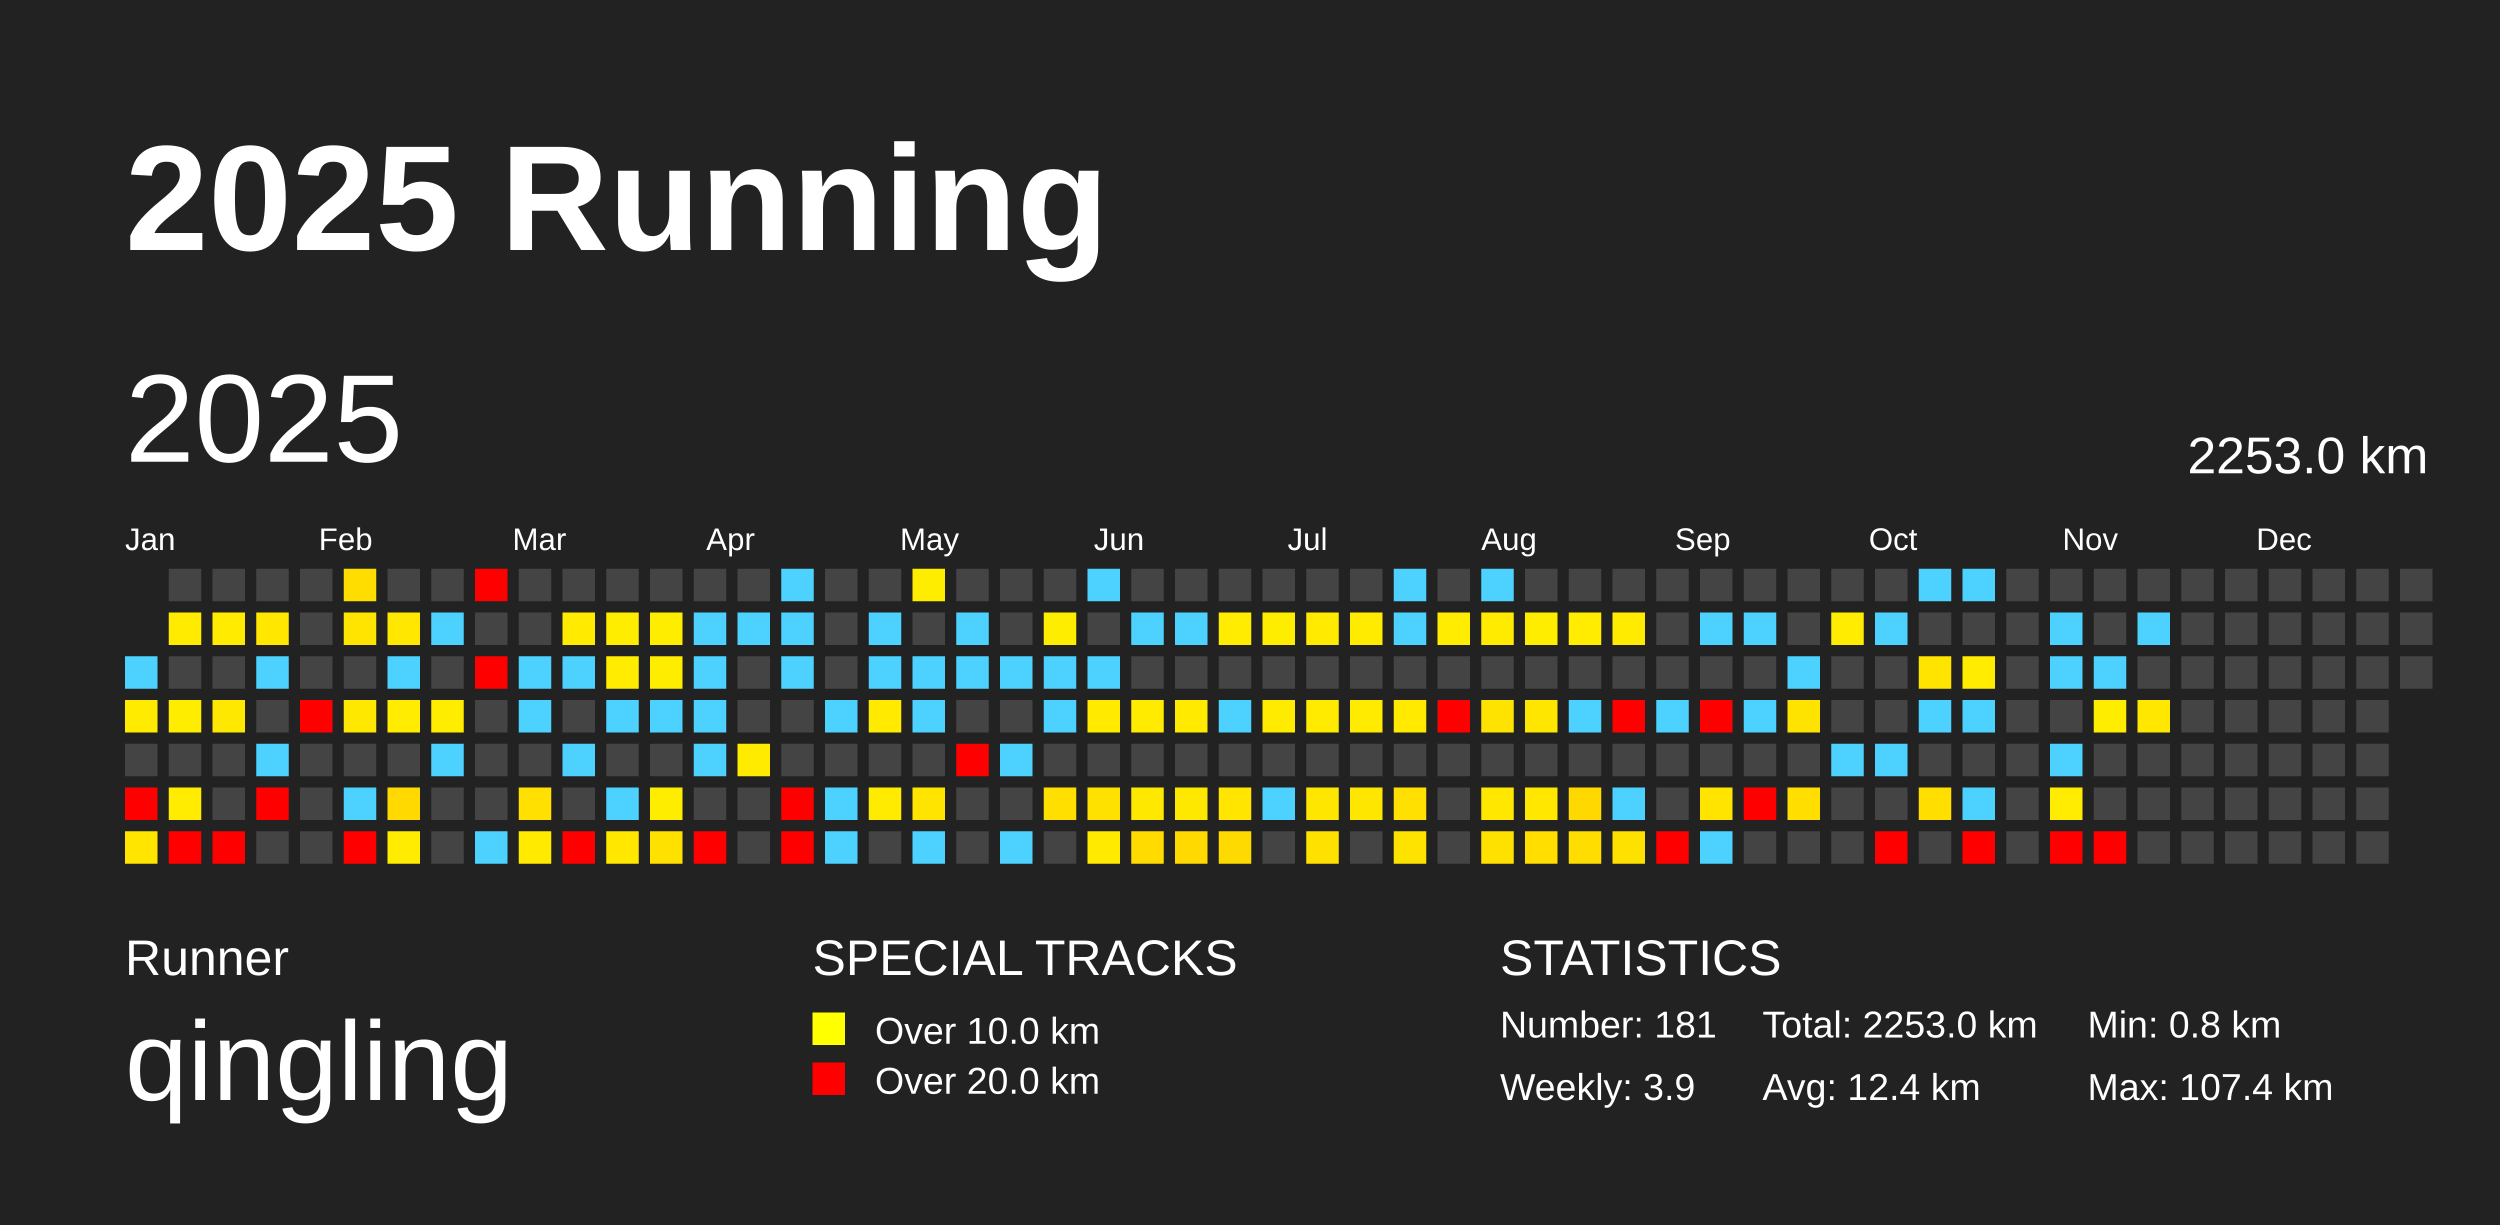
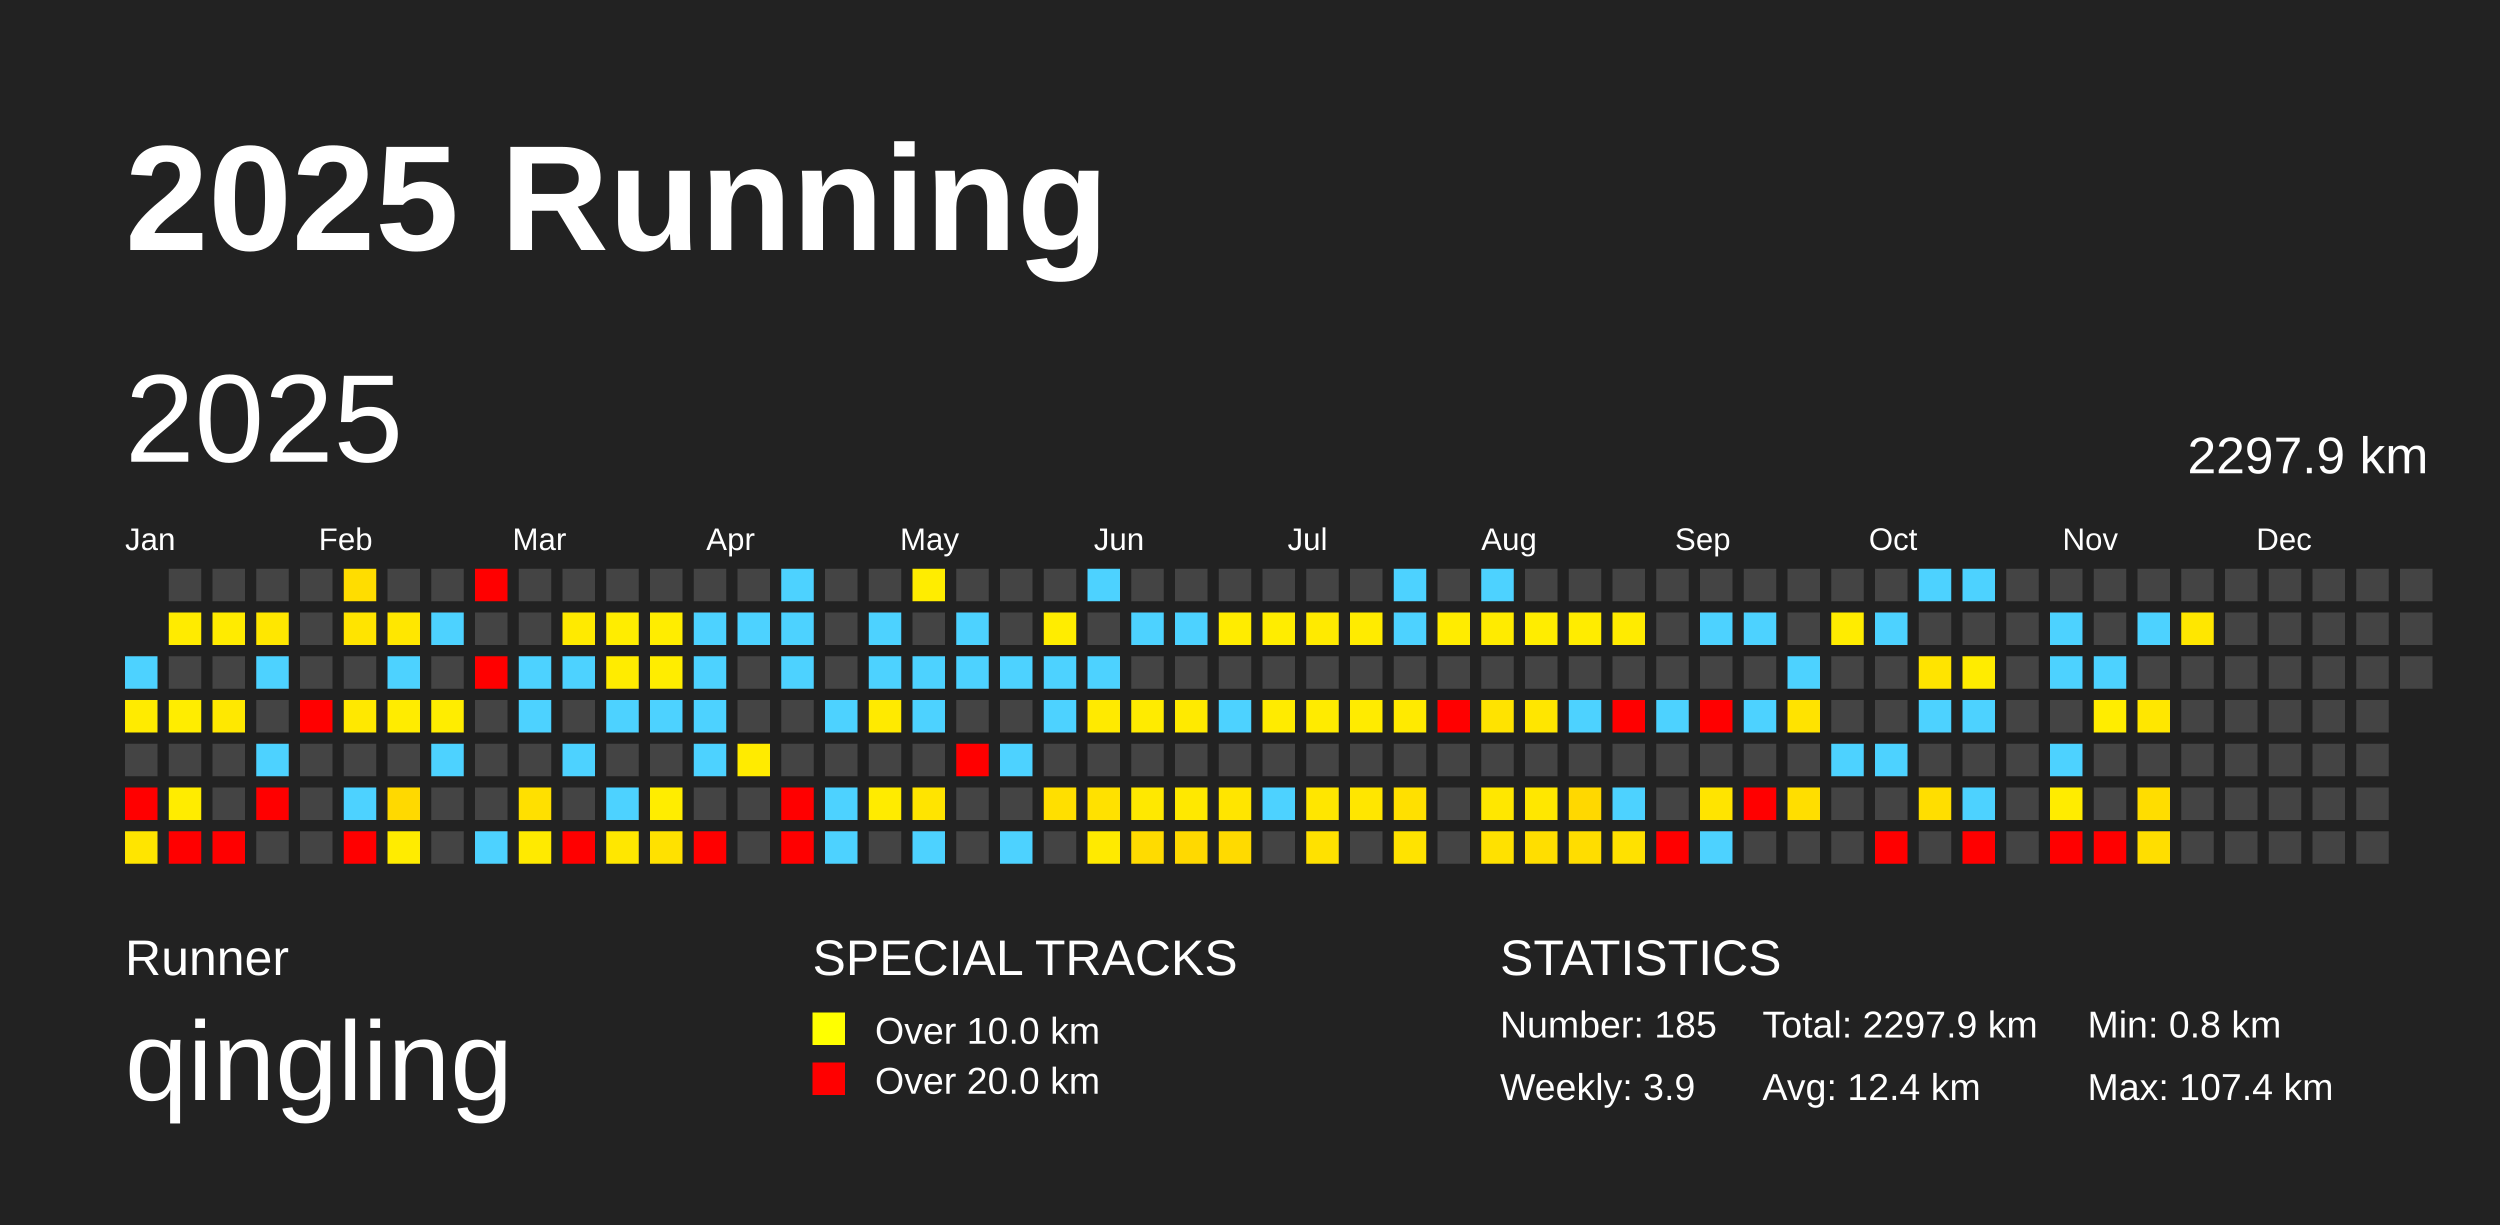
<svg xmlns="http://www.w3.org/2000/svg" baseProfile="full" height="98mm" version="1.1" viewBox="0,0,200,98" width="200mm">
  <defs />
  <rect fill="#222222" height="98" width="200" x="0" y="0" />
  <text fill="#FFFFFF" style="font-size:12px; font-family:Arial; font-weight:bold;" x="10" y="20">2025 Running</text>
  <text fill="#FFFFFF" style="font-size:4px; font-family:Arial" x="10" y="78">Runner</text>
  <text fill="#FFFFFF" style="font-size:9px; font-family:Arial" x="10" y="88">qingling</text>
  <text fill="#FFFFFF" style="font-size:4px; font-family:Arial" x="65" y="78">SPECIAL TRACKS</text>
  <rect fill="yellow" height="2.6" width="2.6" x="65" y="81" />
  <text fill="#FFFFFF" style="font-size:3px; font-family:Arial" x="70" y="83.5">Over 10.0 km</text>
  <rect fill="red" height="2.6" width="2.6" x="65" y="85" />
  <text fill="#FFFFFF" style="font-size:3px; font-family:Arial" x="70" y="87.5">Over 20.0 km</text>
  <text fill="#FFFFFF" style="font-size:4px; font-family:Arial" x="120" y="78">STATISTICS</text>
-   <text fill="#FFFFFF" style="font-size:3px; font-family:Arial" x="120" y="83">Number: 181</text>
+   <text fill="#FFFFFF" style="font-size:3px; font-family:Arial" x="120" y="83">Number: 185</text>
  <text fill="#FFFFFF" style="font-size:3px; font-family:Arial" x="120" y="88">Weekly: 3.9</text>
-   <text fill="#FFFFFF" style="font-size:3px; font-family:Arial" x="141" y="83">Total: 2253.0 km</text>
+   <text fill="#FFFFFF" style="font-size:3px; font-family:Arial" x="141" y="83">Total: 2297.9 km</text>
  <text fill="#FFFFFF" style="font-size:3px; font-family:Arial" x="141" y="88">Avg: 12.4 km</text>
  <text fill="#FFFFFF" style="font-size:3px; font-family:Arial" x="167" y="83">Min: 0.8 km</text>
  <text fill="#FFFFFF" style="font-size:3px; font-family:Arial" x="167" y="88">Max: 107.4 km</text>
  <text dominant-baseline="hanging" fill="#FFFFFF" style="font-size:10.0px; font-family:Arial;" x="10" y="30">2025</text>
-   <text dominant-baseline="hanging" fill="#FFFFFF" style="font-size:4.125px; font-family:Arial;" x="175" y="35">2253.0 km</text>
+   <text dominant-baseline="hanging" fill="#FFFFFF" style="font-size:4.125px; font-family:Arial;" x="175" y="35">2297.9 km</text>
  <text fill="#FFFFFF" style="font-size:2.5px; font-family:Arial" x="10.0" y="44">Jan</text>
  <text fill="#FFFFFF" style="font-size:2.5px; font-family:Arial" x="25.5" y="44">Feb</text>
  <text fill="#FFFFFF" style="font-size:2.5px; font-family:Arial" x="41.0" y="44">Mar</text>
  <text fill="#FFFFFF" style="font-size:2.5px; font-family:Arial" x="56.5" y="44">Apr</text>
  <text fill="#FFFFFF" style="font-size:2.5px; font-family:Arial" x="72.0" y="44">May</text>
  <text fill="#FFFFFF" style="font-size:2.5px; font-family:Arial" x="87.5" y="44">Jun</text>
  <text fill="#FFFFFF" style="font-size:2.5px; font-family:Arial" x="103.0" y="44">Jul</text>
  <text fill="#FFFFFF" style="font-size:2.5px; font-family:Arial" x="118.5" y="44">Aug</text>
  <text fill="#FFFFFF" style="font-size:2.5px; font-family:Arial" x="134.0" y="44">Sep</text>
  <text fill="#FFFFFF" style="font-size:2.5px; font-family:Arial" x="149.5" y="44">Oct</text>
  <text fill="#FFFFFF" style="font-size:2.5px; font-family:Arial" x="165.0" y="44">Nov</text>
  <text fill="#FFFFFF" style="font-size:2.5px; font-family:Arial" x="180.5" y="44">Dec</text>
  <rect fill="#4dd2ff" height="2.6" width="2.6" x="10.0" y="52.5" />
  <rect fill="#ffeb00" height="2.6" width="2.6" x="10.0" y="56.0" />
  <rect fill="#444444" height="2.6" width="2.6" x="10.0" y="59.5" />
  <rect fill="red" height="2.6" width="2.6" x="10.0" y="63.0" />
  <rect fill="#ffe500" height="2.6" width="2.6" x="10.0" y="66.5" />
  <rect fill="#444444" height="2.6" width="2.6" x="13.5" y="45.5" />
  <rect fill="#ffeb00" height="2.6" width="2.6" x="13.5" y="49.0" />
  <rect fill="#444444" height="2.6" width="2.6" x="13.5" y="52.5" />
  <rect fill="#ffed00" height="2.6" width="2.6" x="13.5" y="56.0" />
  <rect fill="#444444" height="2.6" width="2.6" x="13.5" y="59.5" />
  <rect fill="#ffec00" height="2.6" width="2.6" x="13.5" y="63.0" />
  <rect fill="red" height="2.6" width="2.6" x="13.5" y="66.5" />
  <rect fill="#444444" height="2.6" width="2.6" x="17.0" y="45.5" />
  <rect fill="#ffeb00" height="2.6" width="2.6" x="17.0" y="49.0" />
  <rect fill="#444444" height="2.6" width="2.6" x="17.0" y="52.5" />
  <rect fill="#ffe800" height="2.6" width="2.6" x="17.0" y="56.0" />
  <rect fill="#444444" height="2.6" width="2.6" x="17.0" y="59.5" />
  <rect fill="#444444" height="2.6" width="2.6" x="17.0" y="63.0" />
  <rect fill="red" height="2.6" width="2.6" x="17.0" y="66.5" />
  <rect fill="#444444" height="2.6" width="2.6" x="20.5" y="45.5" />
  <rect fill="#ffe700" height="2.6" width="2.6" x="20.5" y="49.0" />
  <rect fill="#4dd2ff" height="2.6" width="2.6" x="20.5" y="52.5" />
  <rect fill="#444444" height="2.6" width="2.6" x="20.5" y="56.0" />
  <rect fill="#4dd2ff" height="2.6" width="2.6" x="20.5" y="59.5" />
  <rect fill="red" height="2.6" width="2.6" x="20.5" y="63.0" />
  <rect fill="#444444" height="2.6" width="2.6" x="20.5" y="66.5" />
  <rect fill="#444444" height="2.6" width="2.6" x="24.0" y="45.5" />
  <rect fill="#444444" height="2.6" width="2.6" x="24.0" y="49.0" />
  <rect fill="#444444" height="2.6" width="2.6" x="24.0" y="52.5" />
  <rect fill="red" height="2.6" width="2.6" x="24.0" y="56.0" />
  <rect fill="#444444" height="2.6" width="2.6" x="24.0" y="59.5" />
  <rect fill="#444444" height="2.6" width="2.6" x="24.0" y="63.0" />
  <rect fill="#444444" height="2.6" width="2.6" x="24.0" y="66.5" />
  <rect fill="#ffdd00" height="2.6" width="2.6" x="27.5" y="45.5" />
  <rect fill="#ffe400" height="2.6" width="2.6" x="27.5" y="49.0" />
  <rect fill="#444444" height="2.6" width="2.6" x="27.5" y="52.5" />
  <rect fill="#ffe800" height="2.6" width="2.6" x="27.5" y="56.0" />
  <rect fill="#444444" height="2.6" width="2.6" x="27.5" y="59.5" />
  <rect fill="#4dd2ff" height="2.6" width="2.6" x="27.5" y="63.0" />
  <rect fill="red" height="2.6" width="2.6" x="27.5" y="66.5" />
  <rect fill="#444444" height="2.6" width="2.6" x="31.0" y="45.5" />
  <rect fill="#ffe700" height="2.6" width="2.6" x="31.0" y="49.0" />
  <rect fill="#4dd2ff" height="2.6" width="2.6" x="31.0" y="52.5" />
  <rect fill="#ffec00" height="2.6" width="2.6" x="31.0" y="56.0" />
  <rect fill="#444444" height="2.6" width="2.6" x="31.0" y="59.5" />
  <rect fill="#ffd900" height="2.6" width="2.6" x="31.0" y="63.0" />
  <rect fill="#ffec00" height="2.6" width="2.6" x="31.0" y="66.5" />
  <rect fill="#444444" height="2.6" width="2.6" x="34.5" y="45.5" />
  <rect fill="#4dd2ff" height="2.6" width="2.6" x="34.5" y="49.0" />
  <rect fill="#444444" height="2.6" width="2.6" x="34.5" y="52.5" />
  <rect fill="#ffed00" height="2.6" width="2.6" x="34.5" y="56.0" />
  <rect fill="#4dd2ff" height="2.6" width="2.6" x="34.5" y="59.5" />
  <rect fill="#444444" height="2.6" width="2.6" x="34.5" y="63.0" />
  <rect fill="#444444" height="2.6" width="2.6" x="34.5" y="66.5" />
  <rect fill="red" height="2.6" width="2.6" x="38.0" y="45.5" />
  <rect fill="#444444" height="2.6" width="2.6" x="38.0" y="49.0" />
  <rect fill="red" height="2.6" width="2.6" x="38.0" y="52.5" />
  <rect fill="#444444" height="2.6" width="2.6" x="38.0" y="56.0" />
  <rect fill="#444444" height="2.6" width="2.6" x="38.0" y="59.5" />
  <rect fill="#444444" height="2.6" width="2.6" x="38.0" y="63.0" />
  <rect fill="#4dd2ff" height="2.6" width="2.6" x="38.0" y="66.5" />
  <rect fill="#444444" height="2.6" width="2.6" x="41.5" y="45.5" />
  <rect fill="#444444" height="2.6" width="2.6" x="41.5" y="49.0" />
  <rect fill="#4dd2ff" height="2.6" width="2.6" x="41.5" y="52.5" />
  <rect fill="#4dd2ff" height="2.6" width="2.6" x="41.5" y="56.0" />
  <rect fill="#444444" height="2.6" width="2.6" x="41.5" y="59.5" />
  <rect fill="#ffe000" height="2.6" width="2.6" x="41.5" y="63.0" />
  <rect fill="#ffea00" height="2.6" width="2.6" x="41.5" y="66.5" />
  <rect fill="#444444" height="2.6" width="2.6" x="45.0" y="45.5" />
  <rect fill="#ffea00" height="2.6" width="2.6" x="45.0" y="49.0" />
  <rect fill="#4dd2ff" height="2.6" width="2.6" x="45.0" y="52.5" />
  <rect fill="#444444" height="2.6" width="2.6" x="45.0" y="56.0" />
  <rect fill="#4dd2ff" height="2.6" width="2.6" x="45.0" y="59.5" />
  <rect fill="#444444" height="2.6" width="2.6" x="45.0" y="63.0" />
  <rect fill="red" height="2.6" width="2.6" x="45.0" y="66.5" />
  <rect fill="#444444" height="2.6" width="2.6" x="48.5" y="45.5" />
  <rect fill="#ffed00" height="2.6" width="2.6" x="48.5" y="49.0" />
  <rect fill="#ffec00" height="2.6" width="2.6" x="48.5" y="52.5" />
  <rect fill="#4dd2ff" height="2.6" width="2.6" x="48.5" y="56.0" />
  <rect fill="#444444" height="2.6" width="2.6" x="48.5" y="59.5" />
  <rect fill="#4dd2ff" height="2.6" width="2.6" x="48.5" y="63.0" />
  <rect fill="#ffe700" height="2.6" width="2.6" x="48.5" y="66.5" />
  <rect fill="#444444" height="2.6" width="2.6" x="52.0" y="45.5" />
  <rect fill="#ffed00" height="2.6" width="2.6" x="52.0" y="49.0" />
  <rect fill="#ffed00" height="2.6" width="2.6" x="52.0" y="52.5" />
  <rect fill="#4dd2ff" height="2.6" width="2.6" x="52.0" y="56.0" />
  <rect fill="#444444" height="2.6" width="2.6" x="52.0" y="59.5" />
  <rect fill="#ffed00" height="2.6" width="2.6" x="52.0" y="63.0" />
  <rect fill="#ffe100" height="2.6" width="2.6" x="52.0" y="66.5" />
  <rect fill="#444444" height="2.6" width="2.6" x="55.5" y="45.5" />
  <rect fill="#4dd2ff" height="2.6" width="2.6" x="55.5" y="49.0" />
  <rect fill="#4dd2ff" height="2.6" width="2.6" x="55.5" y="52.5" />
  <rect fill="#4dd2ff" height="2.6" width="2.6" x="55.5" y="56.0" />
  <rect fill="#4dd2ff" height="2.6" width="2.6" x="55.5" y="59.5" />
  <rect fill="#444444" height="2.6" width="2.6" x="55.5" y="63.0" />
  <rect fill="red" height="2.6" width="2.6" x="55.5" y="66.5" />
  <rect fill="#444444" height="2.6" width="2.6" x="59.0" y="45.5" />
  <rect fill="#4dd2ff" height="2.6" width="2.6" x="59.0" y="49.0" />
  <rect fill="#444444" height="2.6" width="2.6" x="59.0" y="52.5" />
  <rect fill="#444444" height="2.6" width="2.6" x="59.0" y="56.0" />
  <rect fill="#ffeb00" height="2.6" width="2.6" x="59.0" y="59.5" />
  <rect fill="#444444" height="2.6" width="2.6" x="59.0" y="63.0" />
  <rect fill="#444444" height="2.6" width="2.6" x="59.0" y="66.5" />
  <rect fill="#4dd2ff" height="2.6" width="2.6" x="62.5" y="45.5" />
  <rect fill="#4dd2ff" height="2.6" width="2.6" x="62.5" y="49.0" />
  <rect fill="#4dd2ff" height="2.6" width="2.6" x="62.5" y="52.5" />
  <rect fill="#444444" height="2.6" width="2.6" x="62.5" y="56.0" />
  <rect fill="#444444" height="2.6" width="2.6" x="62.5" y="59.5" />
  <rect fill="red" height="2.6" width="2.6" x="62.5" y="63.0" />
  <rect fill="red" height="2.6" width="2.6" x="62.5" y="66.5" />
  <rect fill="#444444" height="2.6" width="2.6" x="66.0" y="45.5" />
  <rect fill="#444444" height="2.6" width="2.6" x="66.0" y="49.0" />
  <rect fill="#444444" height="2.6" width="2.6" x="66.0" y="52.5" />
  <rect fill="#4dd2ff" height="2.6" width="2.6" x="66.0" y="56.0" />
  <rect fill="#444444" height="2.6" width="2.6" x="66.0" y="59.5" />
  <rect fill="#4dd2ff" height="2.6" width="2.6" x="66.0" y="63.0" />
  <rect fill="#4dd2ff" height="2.6" width="2.6" x="66.0" y="66.5" />
  <rect fill="#444444" height="2.6" width="2.6" x="69.5" y="45.5" />
  <rect fill="#4dd2ff" height="2.6" width="2.6" x="69.5" y="49.0" />
  <rect fill="#4dd2ff" height="2.6" width="2.6" x="69.5" y="52.5" />
  <rect fill="#ffea00" height="2.6" width="2.6" x="69.5" y="56.0" />
  <rect fill="#444444" height="2.6" width="2.6" x="69.5" y="59.5" />
  <rect fill="#ffeb00" height="2.6" width="2.6" x="69.5" y="63.0" />
  <rect fill="#444444" height="2.6" width="2.6" x="69.5" y="66.5" />
  <rect fill="#ffed00" height="2.6" width="2.6" x="73.0" y="45.5" />
  <rect fill="#444444" height="2.6" width="2.6" x="73.0" y="49.0" />
  <rect fill="#4dd2ff" height="2.6" width="2.6" x="73.0" y="52.5" />
  <rect fill="#4dd2ff" height="2.6" width="2.6" x="73.0" y="56.0" />
  <rect fill="#444444" height="2.6" width="2.6" x="73.0" y="59.5" />
  <rect fill="#ffe400" height="2.6" width="2.6" x="73.0" y="63.0" />
  <rect fill="#4dd2ff" height="2.6" width="2.6" x="73.0" y="66.5" />
  <rect fill="#444444" height="2.6" width="2.6" x="76.5" y="45.5" />
  <rect fill="#4dd2ff" height="2.6" width="2.6" x="76.5" y="49.0" />
  <rect fill="#4dd2ff" height="2.6" width="2.6" x="76.5" y="52.5" />
  <rect fill="#444444" height="2.6" width="2.6" x="76.5" y="56.0" />
  <rect fill="red" height="2.6" width="2.6" x="76.5" y="59.5" />
  <rect fill="#444444" height="2.6" width="2.6" x="76.5" y="63.0" />
  <rect fill="#444444" height="2.6" width="2.6" x="76.5" y="66.5" />
  <rect fill="#444444" height="2.6" width="2.6" x="80.0" y="45.5" />
  <rect fill="#444444" height="2.6" width="2.6" x="80.0" y="49.0" />
  <rect fill="#4dd2ff" height="2.6" width="2.6" x="80.0" y="52.5" />
  <rect fill="#444444" height="2.6" width="2.6" x="80.0" y="56.0" />
  <rect fill="#4dd2ff" height="2.6" width="2.6" x="80.0" y="59.5" />
  <rect fill="#444444" height="2.6" width="2.6" x="80.0" y="63.0" />
  <rect fill="#4dd2ff" height="2.6" width="2.6" x="80.0" y="66.5" />
  <rect fill="#444444" height="2.6" width="2.6" x="83.5" y="45.5" />
  <rect fill="#ffed00" height="2.6" width="2.6" x="83.5" y="49.0" />
  <rect fill="#4dd2ff" height="2.6" width="2.6" x="83.5" y="52.5" />
  <rect fill="#4dd2ff" height="2.6" width="2.6" x="83.5" y="56.0" />
  <rect fill="#444444" height="2.6" width="2.6" x="83.5" y="59.5" />
  <rect fill="#ffdf00" height="2.6" width="2.6" x="83.5" y="63.0" />
  <rect fill="#444444" height="2.6" width="2.6" x="83.5" y="66.5" />
  <rect fill="#4dd2ff" height="2.6" width="2.6" x="87.0" y="45.5" />
  <rect fill="#444444" height="2.6" width="2.6" x="87.0" y="49.0" />
  <rect fill="#4dd2ff" height="2.6" width="2.6" x="87.0" y="52.5" />
  <rect fill="#ffea00" height="2.6" width="2.6" x="87.0" y="56.0" />
  <rect fill="#444444" height="2.6" width="2.6" x="87.0" y="59.5" />
  <rect fill="#ffe100" height="2.6" width="2.6" x="87.0" y="63.0" />
  <rect fill="#ffea00" height="2.6" width="2.6" x="87.0" y="66.5" />
  <rect fill="#444444" height="2.6" width="2.6" x="90.5" y="45.5" />
  <rect fill="#4dd2ff" height="2.6" width="2.6" x="90.5" y="49.0" />
  <rect fill="#444444" height="2.6" width="2.6" x="90.5" y="52.5" />
  <rect fill="#ffeb00" height="2.6" width="2.6" x="90.5" y="56.0" />
  <rect fill="#444444" height="2.6" width="2.6" x="90.5" y="59.5" />
  <rect fill="#ffe800" height="2.6" width="2.6" x="90.5" y="63.0" />
  <rect fill="#ffdb00" height="2.6" width="2.6" x="90.5" y="66.5" />
  <rect fill="#444444" height="2.6" width="2.6" x="94.0" y="45.5" />
  <rect fill="#4dd2ff" height="2.6" width="2.6" x="94.0" y="49.0" />
  <rect fill="#444444" height="2.6" width="2.6" x="94.0" y="52.5" />
  <rect fill="#ffea00" height="2.6" width="2.6" x="94.0" y="56.0" />
  <rect fill="#444444" height="2.6" width="2.6" x="94.0" y="59.5" />
  <rect fill="#ffe800" height="2.6" width="2.6" x="94.0" y="63.0" />
  <rect fill="#ffd900" height="2.6" width="2.6" x="94.0" y="66.5" />
  <rect fill="#444444" height="2.6" width="2.6" x="97.5" y="45.5" />
  <rect fill="#ffec00" height="2.6" width="2.6" x="97.5" y="49.0" />
  <rect fill="#444444" height="2.6" width="2.6" x="97.5" y="52.5" />
  <rect fill="#4dd2ff" height="2.6" width="2.6" x="97.5" y="56.0" />
  <rect fill="#444444" height="2.6" width="2.6" x="97.5" y="59.5" />
  <rect fill="#ffe500" height="2.6" width="2.6" x="97.5" y="63.0" />
  <rect fill="#ffda00" height="2.6" width="2.6" x="97.5" y="66.5" />
  <rect fill="#444444" height="2.6" width="2.6" x="101.0" y="45.5" />
  <rect fill="#ffed00" height="2.6" width="2.6" x="101.0" y="49.0" />
  <rect fill="#444444" height="2.6" width="2.6" x="101.0" y="52.5" />
  <rect fill="#ffeb00" height="2.6" width="2.6" x="101.0" y="56.0" />
  <rect fill="#444444" height="2.6" width="2.6" x="101.0" y="59.5" />
  <rect fill="#4dd2ff" height="2.6" width="2.6" x="101.0" y="63.0" />
  <rect fill="#444444" height="2.6" width="2.6" x="101.0" y="66.5" />
  <rect fill="#444444" height="2.6" width="2.6" x="104.5" y="45.5" />
  <rect fill="#ffea00" height="2.6" width="2.6" x="104.5" y="49.0" />
  <rect fill="#444444" height="2.6" width="2.6" x="104.5" y="52.5" />
  <rect fill="#ffeb00" height="2.6" width="2.6" x="104.5" y="56.0" />
  <rect fill="#444444" height="2.6" width="2.6" x="104.5" y="59.5" />
  <rect fill="#ffe600" height="2.6" width="2.6" x="104.5" y="63.0" />
  <rect fill="#ffe100" height="2.6" width="2.6" x="104.5" y="66.5" />
  <rect fill="#444444" height="2.6" width="2.6" x="108.0" y="45.5" />
  <rect fill="#ffeb00" height="2.6" width="2.6" x="108.0" y="49.0" />
  <rect fill="#444444" height="2.6" width="2.6" x="108.0" y="52.5" />
  <rect fill="#ffeb00" height="2.6" width="2.6" x="108.0" y="56.0" />
  <rect fill="#444444" height="2.6" width="2.6" x="108.0" y="59.5" />
  <rect fill="#ffe600" height="2.6" width="2.6" x="108.0" y="63.0" />
  <rect fill="#444444" height="2.6" width="2.6" x="108.0" y="66.5" />
  <rect fill="#4dd2ff" height="2.6" width="2.6" x="111.5" y="45.5" />
  <rect fill="#4dd2ff" height="2.6" width="2.6" x="111.5" y="49.0" />
  <rect fill="#444444" height="2.6" width="2.6" x="111.5" y="52.5" />
  <rect fill="#ffea00" height="2.6" width="2.6" x="111.5" y="56.0" />
  <rect fill="#444444" height="2.6" width="2.6" x="111.5" y="59.5" />
  <rect fill="#ffe000" height="2.6" width="2.6" x="111.5" y="63.0" />
  <rect fill="#ffe300" height="2.6" width="2.6" x="111.5" y="66.5" />
  <rect fill="#444444" height="2.6" width="2.6" x="115.0" y="45.5" />
  <rect fill="#ffec00" height="2.6" width="2.6" x="115.0" y="49.0" />
  <rect fill="#444444" height="2.6" width="2.6" x="115.0" y="52.5" />
  <rect fill="red" height="2.6" width="2.6" x="115.0" y="56.0" />
  <rect fill="#444444" height="2.6" width="2.6" x="115.0" y="59.5" />
  <rect fill="#444444" height="2.6" width="2.6" x="115.0" y="63.0" />
  <rect fill="#444444" height="2.6" width="2.6" x="115.0" y="66.5" />
  <rect fill="#4dd2ff" height="2.6" width="2.6" x="118.5" y="45.5" />
  <rect fill="#ffeb00" height="2.6" width="2.6" x="118.5" y="49.0" />
  <rect fill="#444444" height="2.6" width="2.6" x="118.5" y="52.5" />
  <rect fill="#ffe300" height="2.6" width="2.6" x="118.5" y="56.0" />
  <rect fill="#444444" height="2.6" width="2.6" x="118.5" y="59.5" />
  <rect fill="#ffe700" height="2.6" width="2.6" x="118.5" y="63.0" />
  <rect fill="#ffe100" height="2.6" width="2.6" x="118.5" y="66.5" />
  <rect fill="#444444" height="2.6" width="2.6" x="122.0" y="45.5" />
  <rect fill="#ffed00" height="2.6" width="2.6" x="122.0" y="49.0" />
  <rect fill="#444444" height="2.6" width="2.6" x="122.0" y="52.5" />
  <rect fill="#ffe600" height="2.6" width="2.6" x="122.0" y="56.0" />
  <rect fill="#444444" height="2.6" width="2.6" x="122.0" y="59.5" />
  <rect fill="#ffe700" height="2.6" width="2.6" x="122.0" y="63.0" />
  <rect fill="#ffde00" height="2.6" width="2.6" x="122.0" y="66.5" />
  <rect fill="#444444" height="2.6" width="2.6" x="125.5" y="45.5" />
  <rect fill="#ffec00" height="2.6" width="2.6" x="125.5" y="49.0" />
  <rect fill="#444444" height="2.6" width="2.6" x="125.5" y="52.5" />
  <rect fill="#4dd2ff" height="2.6" width="2.6" x="125.5" y="56.0" />
  <rect fill="#444444" height="2.6" width="2.6" x="125.5" y="59.5" />
  <rect fill="#ffd800" height="2.6" width="2.6" x="125.5" y="63.0" />
  <rect fill="#ffdd00" height="2.6" width="2.6" x="125.5" y="66.5" />
  <rect fill="#444444" height="2.6" width="2.6" x="129.0" y="45.5" />
  <rect fill="#ffeb00" height="2.6" width="2.6" x="129.0" y="49.0" />
  <rect fill="#444444" height="2.6" width="2.6" x="129.0" y="52.5" />
  <rect fill="red" height="2.6" width="2.6" x="129.0" y="56.0" />
  <rect fill="#444444" height="2.6" width="2.6" x="129.0" y="59.5" />
  <rect fill="#4dd2ff" height="2.6" width="2.6" x="129.0" y="63.0" />
  <rect fill="#ffe100" height="2.6" width="2.6" x="129.0" y="66.5" />
  <rect fill="#444444" height="2.6" width="2.6" x="132.5" y="45.5" />
  <rect fill="#444444" height="2.6" width="2.6" x="132.5" y="49.0" />
  <rect fill="#444444" height="2.6" width="2.6" x="132.5" y="52.5" />
  <rect fill="#4dd2ff" height="2.6" width="2.6" x="132.5" y="56.0" />
  <rect fill="#444444" height="2.6" width="2.6" x="132.5" y="59.5" />
  <rect fill="#444444" height="2.6" width="2.6" x="132.5" y="63.0" />
  <rect fill="red" height="2.6" width="2.6" x="132.5" y="66.5" />
  <rect fill="#444444" height="2.6" width="2.6" x="136.0" y="45.5" />
  <rect fill="#4dd2ff" height="2.6" width="2.6" x="136.0" y="49.0" />
  <rect fill="#444444" height="2.6" width="2.6" x="136.0" y="52.5" />
  <rect fill="red" height="2.6" width="2.6" x="136.0" y="56.0" />
  <rect fill="#444444" height="2.6" width="2.6" x="136.0" y="59.5" />
  <rect fill="#ffe400" height="2.6" width="2.6" x="136.0" y="63.0" />
  <rect fill="#4dd2ff" height="2.6" width="2.6" x="136.0" y="66.5" />
  <rect fill="#444444" height="2.6" width="2.6" x="139.5" y="45.5" />
  <rect fill="#4dd2ff" height="2.6" width="2.6" x="139.5" y="49.0" />
  <rect fill="#444444" height="2.6" width="2.6" x="139.5" y="52.5" />
  <rect fill="#4dd2ff" height="2.6" width="2.6" x="139.5" y="56.0" />
  <rect fill="#444444" height="2.6" width="2.6" x="139.5" y="59.5" />
  <rect fill="red" height="2.6" width="2.6" x="139.5" y="63.0" />
  <rect fill="#444444" height="2.6" width="2.6" x="139.5" y="66.5" />
  <rect fill="#444444" height="2.6" width="2.6" x="143.0" y="45.5" />
  <rect fill="#444444" height="2.6" width="2.6" x="143.0" y="49.0" />
  <rect fill="#4dd2ff" height="2.6" width="2.6" x="143.0" y="52.5" />
  <rect fill="#ffe300" height="2.6" width="2.6" x="143.0" y="56.0" />
  <rect fill="#444444" height="2.6" width="2.6" x="143.0" y="59.5" />
  <rect fill="#ffde00" height="2.6" width="2.6" x="143.0" y="63.0" />
  <rect fill="#444444" height="2.6" width="2.6" x="143.0" y="66.5" />
  <rect fill="#444444" height="2.6" width="2.6" x="146.5" y="45.5" />
  <rect fill="#ffec00" height="2.6" width="2.6" x="146.5" y="49.0" />
  <rect fill="#444444" height="2.6" width="2.6" x="146.5" y="52.5" />
  <rect fill="#444444" height="2.6" width="2.6" x="146.5" y="56.0" />
  <rect fill="#4dd2ff" height="2.6" width="2.6" x="146.5" y="59.5" />
  <rect fill="#444444" height="2.6" width="2.6" x="146.5" y="63.0" />
  <rect fill="#444444" height="2.6" width="2.6" x="146.5" y="66.5" />
  <rect fill="#444444" height="2.6" width="2.6" x="150.0" y="45.5" />
  <rect fill="#4dd2ff" height="2.6" width="2.6" x="150.0" y="49.0" />
  <rect fill="#444444" height="2.6" width="2.6" x="150.0" y="52.5" />
  <rect fill="#444444" height="2.6" width="2.6" x="150.0" y="56.0" />
  <rect fill="#4dd2ff" height="2.6" width="2.6" x="150.0" y="59.5" />
  <rect fill="#444444" height="2.6" width="2.6" x="150.0" y="63.0" />
  <rect fill="red" height="2.6" width="2.6" x="150.0" y="66.5" />
  <rect fill="#4dd2ff" height="2.6" width="2.6" x="153.5" y="45.5" />
  <rect fill="#444444" height="2.6" width="2.6" x="153.5" y="49.0" />
  <rect fill="#ffe400" height="2.6" width="2.6" x="153.5" y="52.5" />
  <rect fill="#4dd2ff" height="2.6" width="2.6" x="153.5" y="56.0" />
  <rect fill="#444444" height="2.6" width="2.6" x="153.5" y="59.5" />
  <rect fill="#ffde00" height="2.6" width="2.6" x="153.5" y="63.0" />
  <rect fill="#444444" height="2.6" width="2.6" x="153.5" y="66.5" />
  <rect fill="#4dd2ff" height="2.6" width="2.6" x="157.0" y="45.5" />
  <rect fill="#444444" height="2.6" width="2.6" x="157.0" y="49.0" />
  <rect fill="#ffec00" height="2.6" width="2.6" x="157.0" y="52.5" />
  <rect fill="#4dd2ff" height="2.6" width="2.6" x="157.0" y="56.0" />
  <rect fill="#444444" height="2.6" width="2.6" x="157.0" y="59.5" />
  <rect fill="#4dd2ff" height="2.6" width="2.6" x="157.0" y="63.0" />
  <rect fill="red" height="2.6" width="2.6" x="157.0" y="66.5" />
  <rect fill="#444444" height="2.6" width="2.6" x="160.5" y="45.5" />
  <rect fill="#444444" height="2.6" width="2.6" x="160.5" y="49.0" />
  <rect fill="#444444" height="2.6" width="2.6" x="160.5" y="52.5" />
  <rect fill="#444444" height="2.6" width="2.6" x="160.5" y="56.0" />
  <rect fill="#444444" height="2.6" width="2.6" x="160.5" y="59.5" />
  <rect fill="#444444" height="2.6" width="2.6" x="160.5" y="63.0" />
  <rect fill="#444444" height="2.6" width="2.6" x="160.5" y="66.5" />
  <rect fill="#444444" height="2.6" width="2.6" x="164.0" y="45.5" />
  <rect fill="#4dd2ff" height="2.6" width="2.6" x="164.0" y="49.0" />
  <rect fill="#4dd2ff" height="2.6" width="2.6" x="164.0" y="52.5" />
  <rect fill="#444444" height="2.6" width="2.6" x="164.0" y="56.0" />
  <rect fill="#4dd2ff" height="2.6" width="2.6" x="164.0" y="59.5" />
  <rect fill="#ffec00" height="2.6" width="2.6" x="164.0" y="63.0" />
  <rect fill="red" height="2.6" width="2.6" x="164.0" y="66.5" />
  <rect fill="#444444" height="2.6" width="2.6" x="167.5" y="45.5" />
  <rect fill="#444444" height="2.6" width="2.6" x="167.5" y="49.0" />
  <rect fill="#4dd2ff" height="2.6" width="2.6" x="167.5" y="52.5" />
  <rect fill="#ffed00" height="2.6" width="2.6" x="167.5" y="56.0" />
  <rect fill="#444444" height="2.6" width="2.6" x="167.5" y="59.5" />
  <rect fill="#444444" height="2.6" width="2.6" x="167.5" y="63.0" />
  <rect fill="red" height="2.6" width="2.6" x="167.5" y="66.5" />
  <rect fill="#444444" height="2.6" width="2.6" x="171.0" y="45.5" />
  <rect fill="#4dd2ff" height="2.6" width="2.6" x="171.0" y="49.0" />
  <rect fill="#444444" height="2.6" width="2.6" x="171.0" y="52.5" />
  <rect fill="#ffe700" height="2.6" width="2.6" x="171.0" y="56.0" />
  <rect fill="#444444" height="2.6" width="2.6" x="171.0" y="59.5" />
-   <rect fill="#444444" height="2.6" width="2.6" x="171.0" y="63.0" />
-   <rect fill="#444444" height="2.6" width="2.6" x="171.0" y="66.5" />
+   <rect fill="#ffdd00" height="2.6" width="2.6" x="171.0" y="63.0" />
+   <rect fill="#ffde00" height="2.6" width="2.6" x="171.0" y="66.5" />
  <rect fill="#444444" height="2.6" width="2.6" x="174.5" y="45.5" />
-   <rect fill="#444444" height="2.6" width="2.6" x="174.5" y="49.0" />
+   <rect fill="#ffe700" height="2.6" width="2.6" x="174.5" y="49.0" />
  <rect fill="#444444" height="2.6" width="2.6" x="174.5" y="52.5" />
  <rect fill="#444444" height="2.6" width="2.6" x="174.5" y="56.0" />
  <rect fill="#444444" height="2.6" width="2.6" x="174.5" y="59.5" />
  <rect fill="#444444" height="2.6" width="2.6" x="174.5" y="63.0" />
  <rect fill="#444444" height="2.6" width="2.6" x="174.5" y="66.5" />
  <rect fill="#444444" height="2.6" width="2.6" x="178.0" y="45.5" />
  <rect fill="#444444" height="2.6" width="2.6" x="178.0" y="49.0" />
  <rect fill="#444444" height="2.6" width="2.6" x="178.0" y="52.5" />
  <rect fill="#444444" height="2.6" width="2.6" x="178.0" y="56.0" />
  <rect fill="#444444" height="2.6" width="2.6" x="178.0" y="59.5" />
  <rect fill="#444444" height="2.6" width="2.6" x="178.0" y="63.0" />
  <rect fill="#444444" height="2.6" width="2.6" x="178.0" y="66.5" />
  <rect fill="#444444" height="2.6" width="2.6" x="181.5" y="45.5" />
  <rect fill="#444444" height="2.6" width="2.6" x="181.5" y="49.0" />
  <rect fill="#444444" height="2.6" width="2.6" x="181.5" y="52.5" />
  <rect fill="#444444" height="2.6" width="2.6" x="181.5" y="56.0" />
  <rect fill="#444444" height="2.6" width="2.6" x="181.5" y="59.5" />
  <rect fill="#444444" height="2.6" width="2.6" x="181.5" y="63.0" />
  <rect fill="#444444" height="2.6" width="2.6" x="181.5" y="66.5" />
  <rect fill="#444444" height="2.6" width="2.6" x="185.0" y="45.5" />
  <rect fill="#444444" height="2.6" width="2.6" x="185.0" y="49.0" />
  <rect fill="#444444" height="2.6" width="2.6" x="185.0" y="52.5" />
  <rect fill="#444444" height="2.6" width="2.6" x="185.0" y="56.0" />
  <rect fill="#444444" height="2.6" width="2.6" x="185.0" y="59.5" />
  <rect fill="#444444" height="2.6" width="2.6" x="185.0" y="63.0" />
  <rect fill="#444444" height="2.6" width="2.6" x="185.0" y="66.5" />
  <rect fill="#444444" height="2.6" width="2.6" x="188.5" y="45.5" />
  <rect fill="#444444" height="2.6" width="2.6" x="188.5" y="49.0" />
  <rect fill="#444444" height="2.6" width="2.6" x="188.5" y="52.5" />
  <rect fill="#444444" height="2.6" width="2.6" x="188.5" y="56.0" />
  <rect fill="#444444" height="2.6" width="2.6" x="188.5" y="59.5" />
  <rect fill="#444444" height="2.6" width="2.6" x="188.5" y="63.0" />
  <rect fill="#444444" height="2.6" width="2.6" x="188.5" y="66.5" />
  <rect fill="#444444" height="2.6" width="2.6" x="192.0" y="45.5" />
  <rect fill="#444444" height="2.6" width="2.6" x="192.0" y="49.0" />
  <rect fill="#444444" height="2.6" width="2.6" x="192.0" y="52.5" />
</svg>
